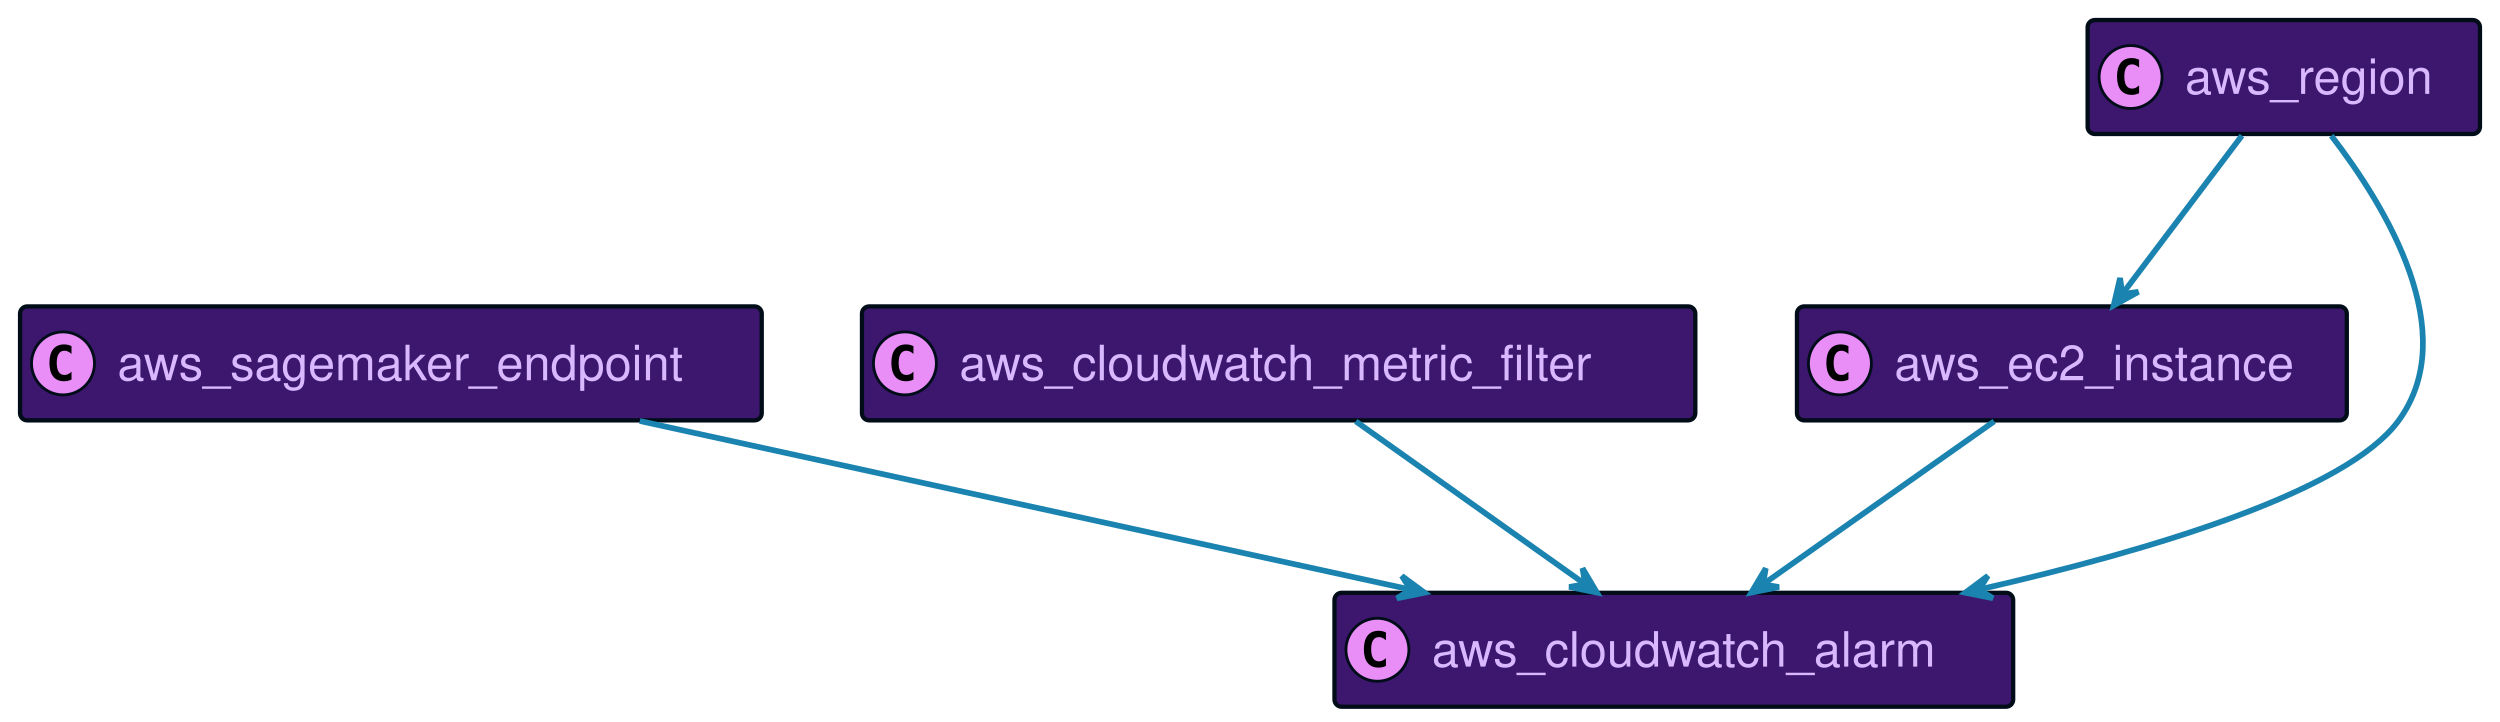
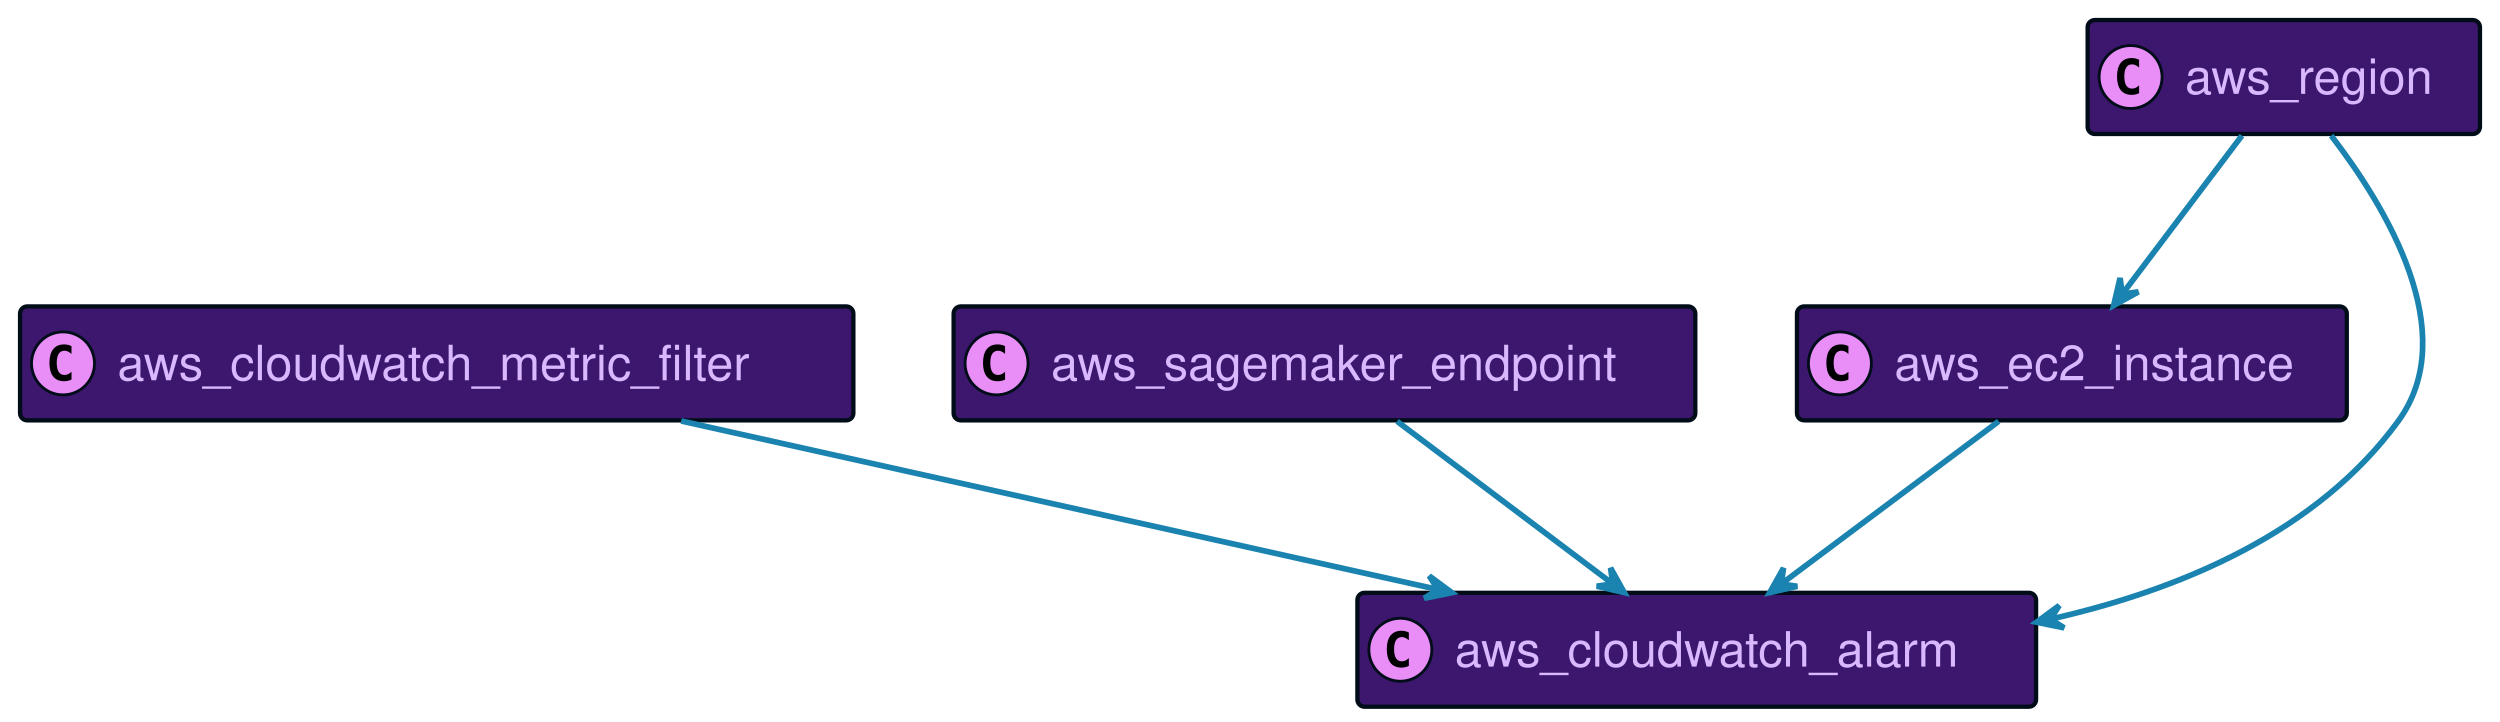
<svg xmlns="http://www.w3.org/2000/svg" xmlns:xlink="http://www.w3.org/1999/xlink" width="873" height="252" preserveAspectRatio="none" style="width:873px;height:252px;background:#00000000">
  <a xlink:actuate="onRequest" xlink:href="#a" xlink:show="new" xlink:title="#aws_ec2_instance" xlink:type="simple" target="_top">
    <rect id="a" width="192" height="39.789" x="627.5" y="107" fill="#3D176E" rx="2.5" ry="2.5" style="stroke:#000d19;stroke-width:1.5" />
    <circle cx="642.5" cy="126.894" r="11" fill="#E98DF7" style="stroke:#000d19;stroke-width:1" />
    <path d="M645.469 132.535q-.578.297-1.219.438-.64.156-1.344.156-2.5 0-3.828-1.64-1.312-1.657-1.312-4.782t1.312-4.781q1.328-1.657 3.828-1.657.703 0 1.344.157.656.156 1.219.453v2.719q-.625-.579-1.219-.844-.594-.281-1.219-.281-1.343 0-2.031 1.078-.688 1.062-.688 3.156 0 2.094.688 3.172.688 1.062 2.031 1.062.625 0 1.219-.265.594-.281 1.219-.86v2.72Z" />
    <text x="661.5" y="132.78" fill="#D9B8FF" font-family="Helvetica" font-size="17" textLength="150">aws_ec2_instance</text>
  </a>
-   <a xlink:actuate="onRequest" xlink:href="#b" xlink:show="new" xlink:title="#aws_sagemaker_endpoint" xlink:type="simple" target="_top">
-     <rect id="b" width="259" height="39.789" x="7" y="107" fill="#3D176E" rx="2.5" ry="2.5" style="stroke:#000d19;stroke-width:1.5" />
+   <a xlink:actuate="onRequest" xlink:href="#b" xlink:show="new" xlink:title="#aws_cloudwatch_metric_filter" xlink:type="simple" target="_top">
+     <rect id="b" width="291" height="39.789" x="7" y="107" fill="#3D176E" rx="2.5" ry="2.5" style="stroke:#000d19;stroke-width:1.5" />
    <circle cx="22" cy="126.894" r="11" fill="#E98DF7" style="stroke:#000d19;stroke-width:1" />
    <path d="M24.969 132.535q-.578.297-1.219.438-.64.156-1.344.156-2.5 0-3.828-1.64-1.312-1.657-1.312-4.782t1.312-4.781q1.328-1.657 3.828-1.657.703 0 1.344.157.656.156 1.219.453v2.719q-.625-.579-1.219-.844-.594-.281-1.219-.281-1.343 0-2.031 1.078-.688 1.062-.688 3.156 0 2.094.688 3.172.688 1.062 2.031 1.062.625 0 1.219-.265.594-.281 1.219-.86v2.72Z" />
-     <text x="41" y="132.78" fill="#D9B8FF" font-family="Helvetica" font-size="17" textLength="217">aws_sagemaker_endpoint</text>
+     <text x="41" y="132.78" fill="#D9B8FF" font-family="Helvetica" font-size="17" textLength="249">aws_cloudwatch_metric_filter</text>
  </a>
  <a xlink:actuate="onRequest" xlink:href="#c" xlink:show="new" xlink:title="#aws_cloudwatch_alarm" xlink:type="simple" target="_top">
-     <rect id="c" width="237" height="39.789" x="466" y="207" fill="#3D176E" rx="2.5" ry="2.5" style="stroke:#000d19;stroke-width:1.5" />
-     <circle cx="481" cy="226.894" r="11" fill="#E98DF7" style="stroke:#000d19;stroke-width:1" />
-     <path d="M483.969 232.535q-.578.297-1.219.438-.64.156-1.344.156-2.5 0-3.828-1.64-1.312-1.657-1.312-4.782t1.312-4.781q1.328-1.656 3.828-1.656.703 0 1.344.156.656.156 1.219.453v2.719q-.625-.579-1.219-.844-.594-.281-1.219-.281-1.344 0-2.031 1.078-.688 1.062-.688 3.156 0 2.094.688 3.172.688 1.062 2.031 1.062.625 0 1.219-.265.594-.281 1.219-.86v2.72Z" />
-     <text x="500" y="232.78" fill="#D9B8FF" font-family="Helvetica" font-size="17" textLength="195">aws_cloudwatch_alarm</text>
+     <rect id="c" width="237" height="39.789" x="474" y="207" fill="#3D176E" rx="2.5" ry="2.5" style="stroke:#000d19;stroke-width:1.5" />
+     <circle cx="489" cy="226.894" r="11" fill="#E98DF7" style="stroke:#000d19;stroke-width:1" />
+     <path d="M491.969 232.535q-.578.297-1.219.438-.64.156-1.344.156-2.5 0-3.828-1.64-1.312-1.657-1.312-4.782t1.312-4.781q1.328-1.656 3.828-1.656.703 0 1.344.156.656.156 1.219.453v2.719q-.625-.579-1.219-.844-.594-.281-1.219-.281-1.344 0-2.031 1.078-.688 1.062-.688 3.156 0 2.094.688 3.172.688 1.062 2.031 1.062.625 0 1.219-.265.594-.281 1.219-.86v2.72Z" />
+     <text x="508" y="232.78" fill="#D9B8FF" font-family="Helvetica" font-size="17" textLength="195">aws_cloudwatch_alarm</text>
  </a>
-   <a xlink:actuate="onRequest" xlink:href="#d" xlink:show="new" xlink:title="#aws_cloudwatch_metric_filter" xlink:type="simple" target="_top">
-     <rect id="d" width="291" height="39.789" x="301" y="107" fill="#3D176E" rx="2.5" ry="2.5" style="stroke:#000d19;stroke-width:1.5" />
-     <circle cx="316" cy="126.894" r="11" fill="#E98DF7" style="stroke:#000d19;stroke-width:1" />
-     <path d="M318.969 132.535q-.578.297-1.219.438-.64.156-1.344.156-2.5 0-3.828-1.64-1.312-1.657-1.312-4.782t1.312-4.781q1.328-1.657 3.828-1.657.703 0 1.344.157.656.156 1.219.453v2.719q-.625-.579-1.219-.844-.594-.281-1.219-.281-1.344 0-2.031 1.078-.688 1.062-.688 3.156 0 2.094.688 3.172.688 1.062 2.031 1.062.625 0 1.219-.265.594-.281 1.219-.86v2.72Z" />
-     <text x="335" y="132.78" fill="#D9B8FF" font-family="Helvetica" font-size="17" textLength="249">aws_cloudwatch_metric_filter</text>
+   <a xlink:actuate="onRequest" xlink:href="#d" xlink:show="new" xlink:title="#aws_sagemaker_endpoint" xlink:type="simple" target="_top">
+     <rect id="d" width="259" height="39.789" x="333" y="107" fill="#3D176E" rx="2.5" ry="2.5" style="stroke:#000d19;stroke-width:1.5" />
+     <circle cx="348" cy="126.894" r="11" fill="#E98DF7" style="stroke:#000d19;stroke-width:1" />
+     <path d="M350.969 132.535q-.578.297-1.219.438-.64.156-1.344.156-2.5 0-3.828-1.64-1.312-1.657-1.312-4.782t1.312-4.781q1.328-1.657 3.828-1.657.703 0 1.344.157.656.156 1.219.453v2.719q-.625-.579-1.219-.844-.594-.281-1.219-.281-1.344 0-2.031 1.078-.688 1.062-.688 3.156 0 2.094.688 3.172.688 1.062 2.031 1.062.625 0 1.219-.265.594-.281 1.219-.86v2.72Z" />
+     <text x="367" y="132.78" fill="#D9B8FF" font-family="Helvetica" font-size="17" textLength="217">aws_sagemaker_endpoint</text>
  </a>
  <a xlink:actuate="onRequest" xlink:href="#e" xlink:show="new" xlink:title="#aws_region" xlink:type="simple" target="_top">
    <rect id="e" width="137" height="39.789" x="729" y="7" fill="#3D176E" rx="2.5" ry="2.5" style="stroke:#000d19;stroke-width:1.5" />
    <circle cx="744" cy="26.895" r="11" fill="#E98DF7" style="stroke:#000d19;stroke-width:1" />
    <path d="M746.969 32.535q-.578.297-1.219.438-.64.156-1.344.156-2.5 0-3.828-1.64-1.312-1.657-1.312-4.782t1.312-4.781q1.328-1.656 3.828-1.656.703 0 1.344.156.656.156 1.219.453v2.719q-.625-.578-1.219-.844-.594-.281-1.219-.281-1.343 0-2.031 1.078-.688 1.062-.688 3.156 0 2.094.688 3.172.688 1.062 2.031 1.062.625 0 1.219-.265.594-.281 1.219-.86v2.72Z" />
    <text x="763" y="32.78" fill="#D9B8FF" font-family="Helvetica" font-size="17" textLength="95">aws_region</text>
  </a>
-   <path fill="none" d="M696.37 147.13c-23.15 16.32-56.45 39.8-80.69 56.89" style="stroke:#1a83af;stroke-width:2" />
-   <path fill="#1A83AF" d="m611.56 206.92 9.659-1.925-5.575-.96.96-5.574-5.044 8.459z" style="stroke:#1a83af;stroke-width:2" />
-   <path fill="none" d="M223.41 147.01c77.31 16.91 190.02 41.57 268.89 58.82" style="stroke:#1a83af;stroke-width:2" />
-   <path fill="#1A83AF" d="m497.45 206.96-7.934-5.835 3.05 4.764-4.764 3.05 9.648-1.979z" style="stroke:#1a83af;stroke-width:2" />
-   <path fill="none" d="M473.44 147.13c22.98 16.32 56.04 39.8 80.11 56.89" style="stroke:#1a83af;stroke-width:2" />
-   <path fill="#1A83AF" d="m557.63 206.92-5.01-8.48.938 5.58-5.58.937 9.652 1.963z" style="stroke:#1a83af;stroke-width:2" />
-   <path fill="none" d="M814.1 47.4c19.31 25.05 45.87 69.05 23.4 99.6-18.1 24.61-85.47 44.94-146.14 58.81" style="stroke:#1a83af;stroke-width:2" />
-   <path fill="#1A83AF" d="m686.26 206.97 9.66 1.92-4.783-3.021 3.02-4.783-7.897 5.884z" style="stroke:#1a83af;stroke-width:2" />
+   <path fill="none" d="M697.93 147.13c-21.73 16.25-52.94 39.6-75.77 56.68" style="stroke:#1a83af;stroke-width:2" />
+   <path fill="#1A83AF" d="m618 206.92 9.604-2.184-5.599-.81.81-5.598L618 206.92z" style="stroke:#1a83af;stroke-width:2" />
+   <path fill="none" d="M237.86 147.01c75.93 16.91 186.63 41.57 264.09 58.82" style="stroke:#1a83af;stroke-width:2" />
+   <path fill="#1A83AF" d="m507 206.96-7.918-5.857 3.037 4.772-4.772 3.037L507 206.96z" style="stroke:#1a83af;stroke-width:2" />
+   <path fill="none" d="M487.87 147.13c21.57 16.25 52.54 39.6 75.19 56.68" style="stroke:#1a83af;stroke-width:2" />
+   <path fill="#1A83AF" d="m567.19 206.92-4.78-8.61.787 5.6-5.602.788 9.595 2.222z" style="stroke:#1a83af;stroke-width:2" />
  <path fill="none" d="m782.88 47.36-41.65 55.16" style="stroke:#1a83af;stroke-width:2" />
  <path fill="#1A83AF" d="m738.09 106.68 8.62-4.766-5.604.778-.778-5.603-2.238 9.591z" style="stroke:#1a83af;stroke-width:2" />
+   <path fill="none" d="M814.05 47.37c19.27 25.02 45.78 68.97 23.45 99.63-28.18 38.69-75.66 58.84-121.36 69.18" style="stroke:#1a83af;stroke-width:2" />
+   <path fill="#1A83AF" d="m711.15 217.27 9.648 1.98-4.764-3.051 3.05-4.764-7.934 5.835z" style="stroke:#1a83af;stroke-width:2" />
</svg>
